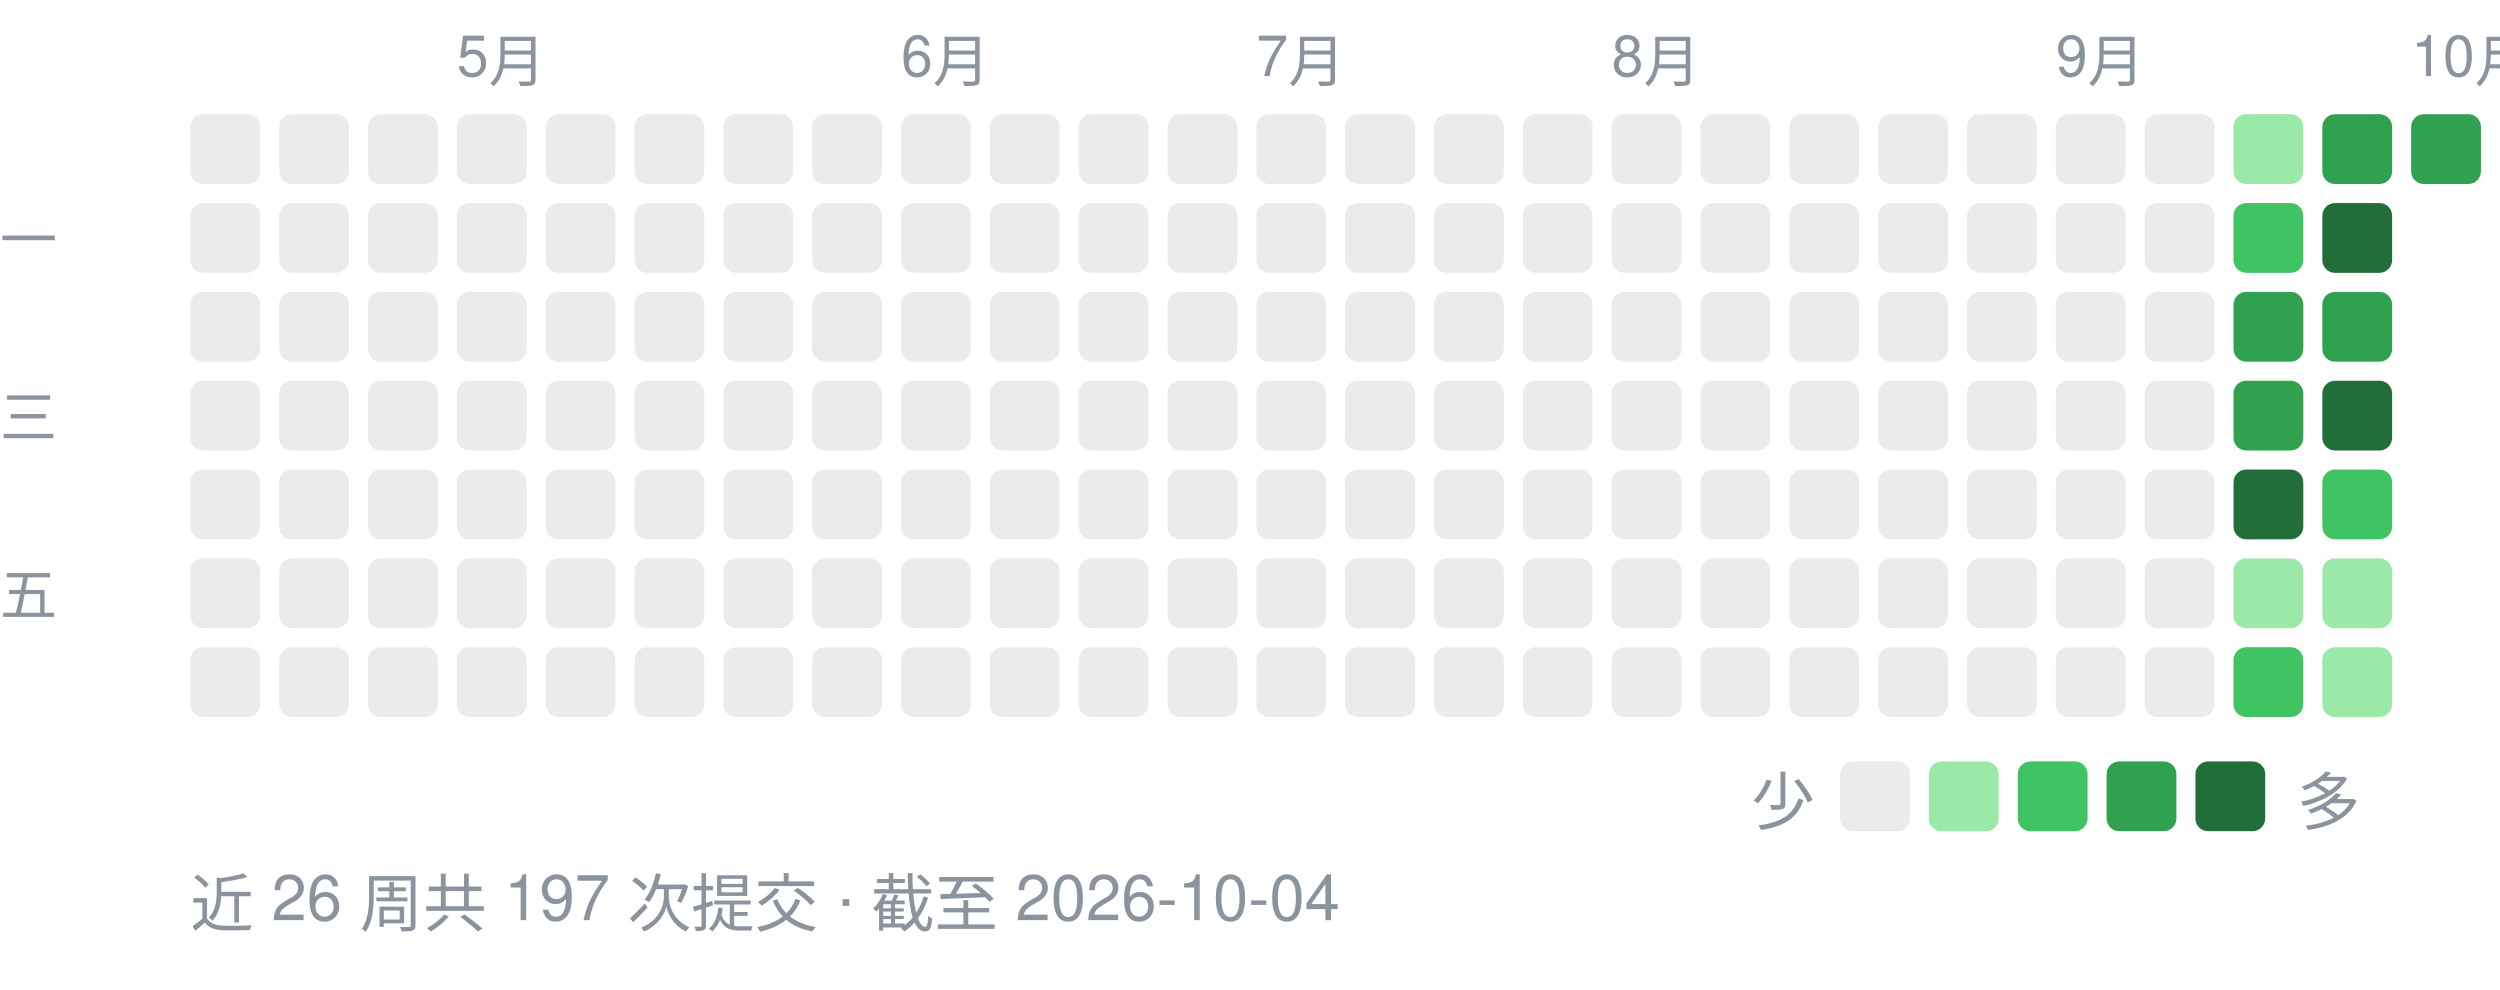
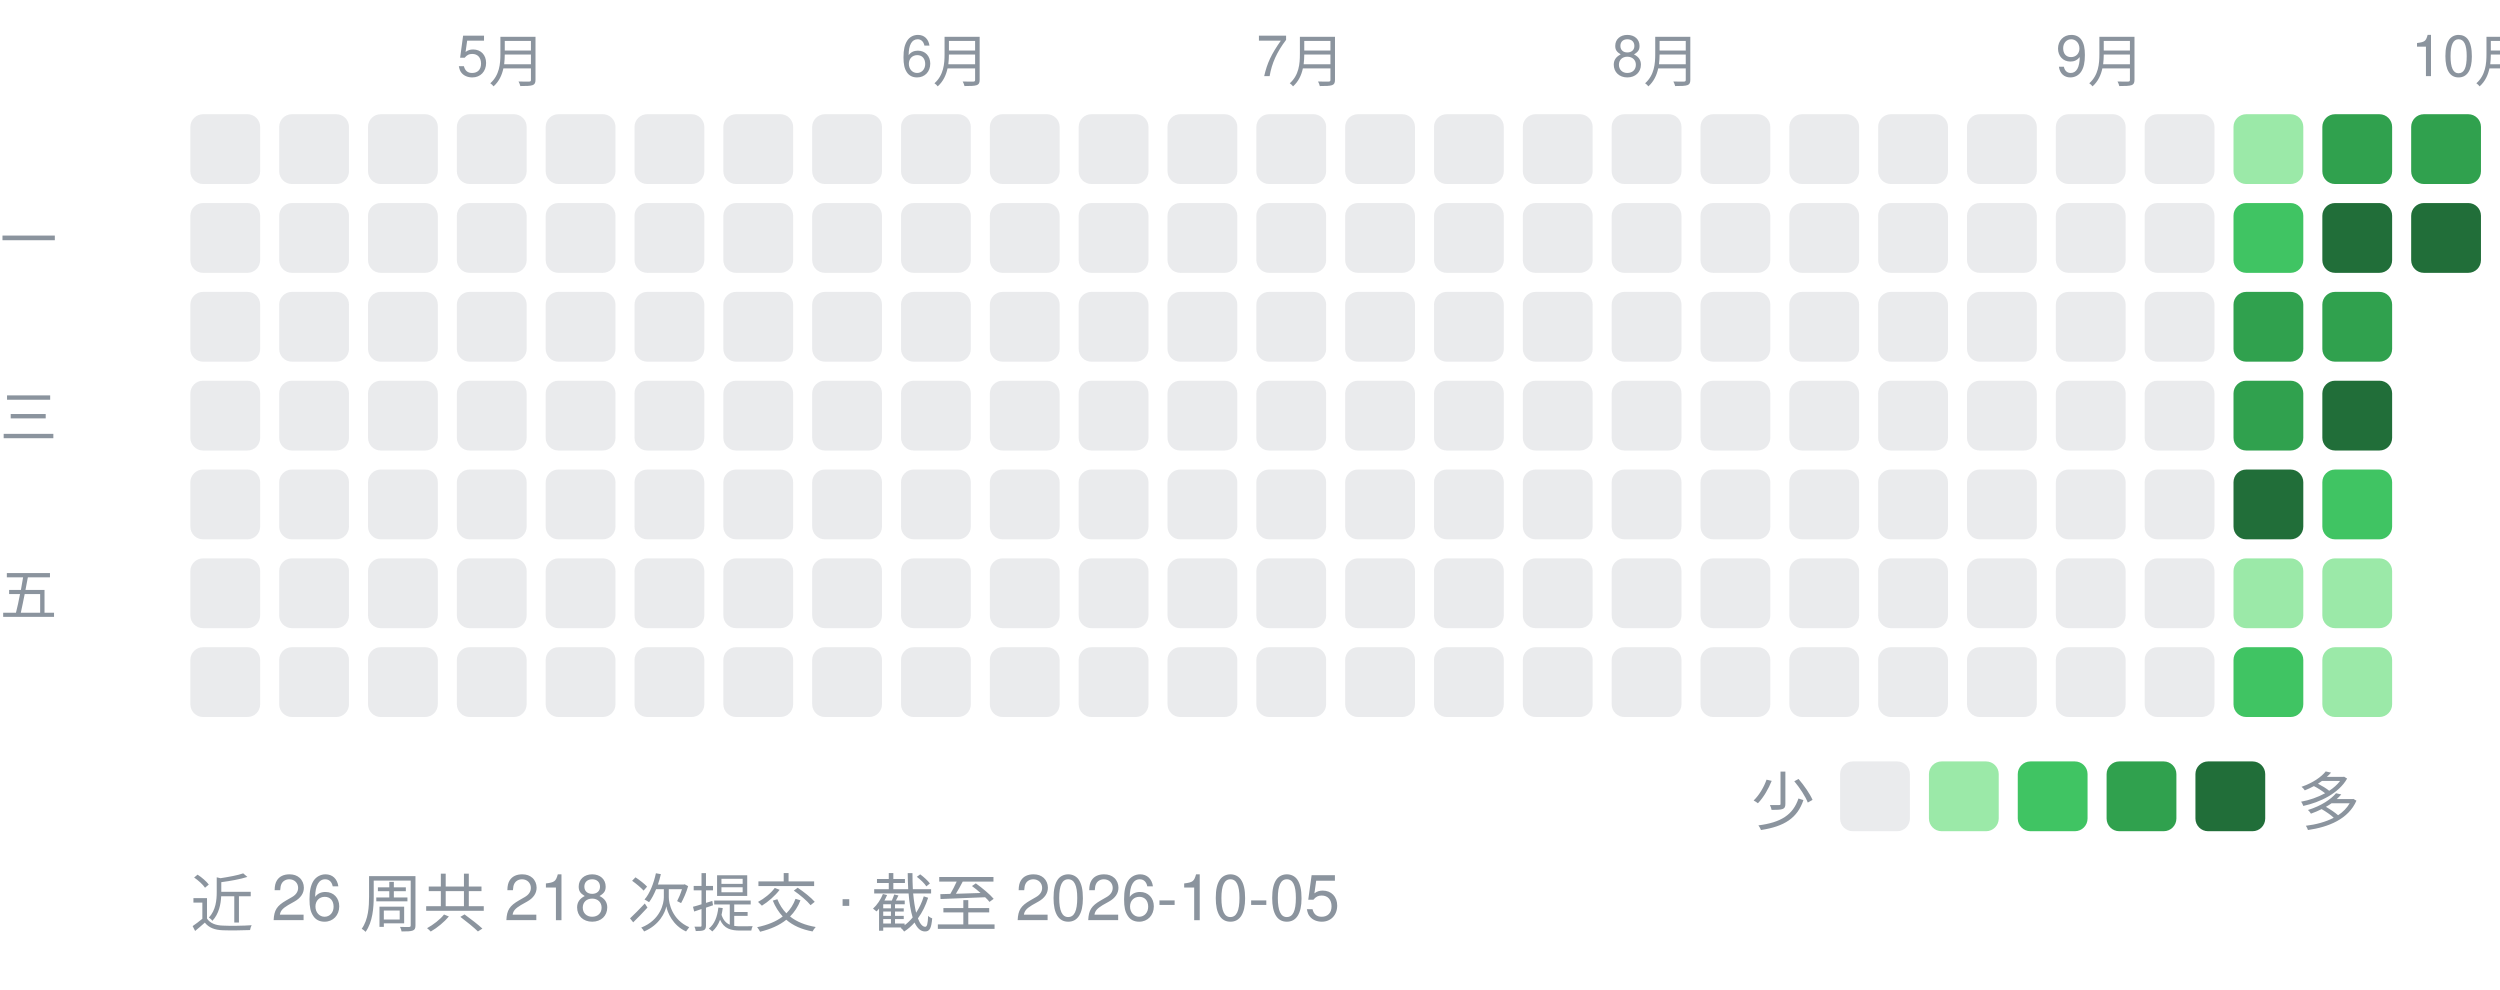
<svg xmlns="http://www.w3.org/2000/svg" width="394" height="156" viewBox="0 0 394 156" role="img">
  <g font-family="-apple-system,BlinkMacSystemFont,Segoe UI,Helvetica,Arial,PingFang SC,sans-serif" font-size="9" fill="#8b949e">
    <text x="72" y="12">5月</text>
    <text x="142" y="12">6月</text>
    <text x="198" y="12">7月</text>
    <text x="254" y="12">8月</text>
    <text x="324" y="12">9月</text>
    <text x="380" y="12">10月</text>
    <text x="0" y="41">一</text>
    <text x="0" y="69">三</text>
    <text x="0" y="97">五</text>
  </g>
  <rect x="30" y="18" width="11" height="11" rx="2" fill="rgba(139,148,158,0.18)" />
  <rect x="30" y="32" width="11" height="11" rx="2" fill="rgba(139,148,158,0.18)" />
  <rect x="30" y="46" width="11" height="11" rx="2" fill="rgba(139,148,158,0.18)" />
  <rect x="30" y="60" width="11" height="11" rx="2" fill="rgba(139,148,158,0.18)" />
  <rect x="30" y="74" width="11" height="11" rx="2" fill="rgba(139,148,158,0.18)" />
  <rect x="30" y="88" width="11" height="11" rx="2" fill="rgba(139,148,158,0.18)" />
  <rect x="30" y="102" width="11" height="11" rx="2" fill="rgba(139,148,158,0.18)" />
  <rect x="44" y="18" width="11" height="11" rx="2" fill="rgba(139,148,158,0.18)" />
  <rect x="44" y="32" width="11" height="11" rx="2" fill="rgba(139,148,158,0.18)" />
  <rect x="44" y="46" width="11" height="11" rx="2" fill="rgba(139,148,158,0.18)" />
  <rect x="44" y="60" width="11" height="11" rx="2" fill="rgba(139,148,158,0.18)" />
  <rect x="44" y="74" width="11" height="11" rx="2" fill="rgba(139,148,158,0.18)" />
  <rect x="44" y="88" width="11" height="11" rx="2" fill="rgba(139,148,158,0.18)" />
  <rect x="44" y="102" width="11" height="11" rx="2" fill="rgba(139,148,158,0.18)" />
  <rect x="58" y="18" width="11" height="11" rx="2" fill="rgba(139,148,158,0.18)" />
  <rect x="58" y="32" width="11" height="11" rx="2" fill="rgba(139,148,158,0.18)" />
  <rect x="58" y="46" width="11" height="11" rx="2" fill="rgba(139,148,158,0.18)" />
  <rect x="58" y="60" width="11" height="11" rx="2" fill="rgba(139,148,158,0.18)" />
  <rect x="58" y="74" width="11" height="11" rx="2" fill="rgba(139,148,158,0.18)" />
  <rect x="58" y="88" width="11" height="11" rx="2" fill="rgba(139,148,158,0.18)" />
  <rect x="58" y="102" width="11" height="11" rx="2" fill="rgba(139,148,158,0.18)" />
  <rect x="72" y="18" width="11" height="11" rx="2" fill="rgba(139,148,158,0.18)" />
  <rect x="72" y="32" width="11" height="11" rx="2" fill="rgba(139,148,158,0.18)" />
  <rect x="72" y="46" width="11" height="11" rx="2" fill="rgba(139,148,158,0.18)" />
  <rect x="72" y="60" width="11" height="11" rx="2" fill="rgba(139,148,158,0.18)" />
  <rect x="72" y="74" width="11" height="11" rx="2" fill="rgba(139,148,158,0.18)" />
  <rect x="72" y="88" width="11" height="11" rx="2" fill="rgba(139,148,158,0.18)" />
  <rect x="72" y="102" width="11" height="11" rx="2" fill="rgba(139,148,158,0.18)" />
  <rect x="86" y="18" width="11" height="11" rx="2" fill="rgba(139,148,158,0.18)" />
  <rect x="86" y="32" width="11" height="11" rx="2" fill="rgba(139,148,158,0.18)" />
  <rect x="86" y="46" width="11" height="11" rx="2" fill="rgba(139,148,158,0.18)" />
  <rect x="86" y="60" width="11" height="11" rx="2" fill="rgba(139,148,158,0.18)" />
  <rect x="86" y="74" width="11" height="11" rx="2" fill="rgba(139,148,158,0.18)" />
  <rect x="86" y="88" width="11" height="11" rx="2" fill="rgba(139,148,158,0.18)" />
  <rect x="86" y="102" width="11" height="11" rx="2" fill="rgba(139,148,158,0.18)" />
  <rect x="100" y="18" width="11" height="11" rx="2" fill="rgba(139,148,158,0.18)" />
  <rect x="100" y="32" width="11" height="11" rx="2" fill="rgba(139,148,158,0.18)" />
  <rect x="100" y="46" width="11" height="11" rx="2" fill="rgba(139,148,158,0.18)" />
  <rect x="100" y="60" width="11" height="11" rx="2" fill="rgba(139,148,158,0.18)" />
  <rect x="100" y="74" width="11" height="11" rx="2" fill="rgba(139,148,158,0.18)" />
  <rect x="100" y="88" width="11" height="11" rx="2" fill="rgba(139,148,158,0.18)" />
  <rect x="100" y="102" width="11" height="11" rx="2" fill="rgba(139,148,158,0.18)" />
  <rect x="114" y="18" width="11" height="11" rx="2" fill="rgba(139,148,158,0.18)" />
  <rect x="114" y="32" width="11" height="11" rx="2" fill="rgba(139,148,158,0.18)" />
  <rect x="114" y="46" width="11" height="11" rx="2" fill="rgba(139,148,158,0.18)" />
  <rect x="114" y="60" width="11" height="11" rx="2" fill="rgba(139,148,158,0.18)" />
  <rect x="114" y="74" width="11" height="11" rx="2" fill="rgba(139,148,158,0.18)" />
  <rect x="114" y="88" width="11" height="11" rx="2" fill="rgba(139,148,158,0.18)" />
  <rect x="114" y="102" width="11" height="11" rx="2" fill="rgba(139,148,158,0.18)" />
  <rect x="128" y="18" width="11" height="11" rx="2" fill="rgba(139,148,158,0.18)" />
  <rect x="128" y="32" width="11" height="11" rx="2" fill="rgba(139,148,158,0.18)" />
  <rect x="128" y="46" width="11" height="11" rx="2" fill="rgba(139,148,158,0.18)" />
  <rect x="128" y="60" width="11" height="11" rx="2" fill="rgba(139,148,158,0.18)" />
  <rect x="128" y="74" width="11" height="11" rx="2" fill="rgba(139,148,158,0.18)" />
  <rect x="128" y="88" width="11" height="11" rx="2" fill="rgba(139,148,158,0.18)" />
  <rect x="128" y="102" width="11" height="11" rx="2" fill="rgba(139,148,158,0.18)" />
  <rect x="142" y="18" width="11" height="11" rx="2" fill="rgba(139,148,158,0.18)" />
  <rect x="142" y="32" width="11" height="11" rx="2" fill="rgba(139,148,158,0.18)" />
  <rect x="142" y="46" width="11" height="11" rx="2" fill="rgba(139,148,158,0.18)" />
  <rect x="142" y="60" width="11" height="11" rx="2" fill="rgba(139,148,158,0.18)" />
  <rect x="142" y="74" width="11" height="11" rx="2" fill="rgba(139,148,158,0.18)" />
  <rect x="142" y="88" width="11" height="11" rx="2" fill="rgba(139,148,158,0.18)" />
  <rect x="142" y="102" width="11" height="11" rx="2" fill="rgba(139,148,158,0.18)" />
  <rect x="156" y="18" width="11" height="11" rx="2" fill="rgba(139,148,158,0.18)" />
  <rect x="156" y="32" width="11" height="11" rx="2" fill="rgba(139,148,158,0.18)" />
  <rect x="156" y="46" width="11" height="11" rx="2" fill="rgba(139,148,158,0.18)" />
  <rect x="156" y="60" width="11" height="11" rx="2" fill="rgba(139,148,158,0.18)" />
  <rect x="156" y="74" width="11" height="11" rx="2" fill="rgba(139,148,158,0.18)" />
  <rect x="156" y="88" width="11" height="11" rx="2" fill="rgba(139,148,158,0.18)" />
  <rect x="156" y="102" width="11" height="11" rx="2" fill="rgba(139,148,158,0.18)" />
  <rect x="170" y="18" width="11" height="11" rx="2" fill="rgba(139,148,158,0.18)" />
  <rect x="170" y="32" width="11" height="11" rx="2" fill="rgba(139,148,158,0.18)" />
  <rect x="170" y="46" width="11" height="11" rx="2" fill="rgba(139,148,158,0.18)" />
  <rect x="170" y="60" width="11" height="11" rx="2" fill="rgba(139,148,158,0.18)" />
  <rect x="170" y="74" width="11" height="11" rx="2" fill="rgba(139,148,158,0.18)" />
  <rect x="170" y="88" width="11" height="11" rx="2" fill="rgba(139,148,158,0.18)" />
  <rect x="170" y="102" width="11" height="11" rx="2" fill="rgba(139,148,158,0.18)" />
  <rect x="184" y="18" width="11" height="11" rx="2" fill="rgba(139,148,158,0.18)" />
  <rect x="184" y="32" width="11" height="11" rx="2" fill="rgba(139,148,158,0.18)" />
  <rect x="184" y="46" width="11" height="11" rx="2" fill="rgba(139,148,158,0.18)" />
  <rect x="184" y="60" width="11" height="11" rx="2" fill="rgba(139,148,158,0.18)" />
  <rect x="184" y="74" width="11" height="11" rx="2" fill="rgba(139,148,158,0.18)" />
  <rect x="184" y="88" width="11" height="11" rx="2" fill="rgba(139,148,158,0.18)" />
  <rect x="184" y="102" width="11" height="11" rx="2" fill="rgba(139,148,158,0.18)" />
  <rect x="198" y="18" width="11" height="11" rx="2" fill="rgba(139,148,158,0.18)" />
  <rect x="198" y="32" width="11" height="11" rx="2" fill="rgba(139,148,158,0.18)" />
  <rect x="198" y="46" width="11" height="11" rx="2" fill="rgba(139,148,158,0.18)" />
  <rect x="198" y="60" width="11" height="11" rx="2" fill="rgba(139,148,158,0.18)" />
  <rect x="198" y="74" width="11" height="11" rx="2" fill="rgba(139,148,158,0.18)" />
  <rect x="198" y="88" width="11" height="11" rx="2" fill="rgba(139,148,158,0.18)" />
  <rect x="198" y="102" width="11" height="11" rx="2" fill="rgba(139,148,158,0.18)" />
  <rect x="212" y="18" width="11" height="11" rx="2" fill="rgba(139,148,158,0.18)" />
  <rect x="212" y="32" width="11" height="11" rx="2" fill="rgba(139,148,158,0.18)" />
  <rect x="212" y="46" width="11" height="11" rx="2" fill="rgba(139,148,158,0.18)" />
  <rect x="212" y="60" width="11" height="11" rx="2" fill="rgba(139,148,158,0.18)" />
  <rect x="212" y="74" width="11" height="11" rx="2" fill="rgba(139,148,158,0.18)" />
  <rect x="212" y="88" width="11" height="11" rx="2" fill="rgba(139,148,158,0.18)" />
  <rect x="212" y="102" width="11" height="11" rx="2" fill="rgba(139,148,158,0.18)" />
  <rect x="226" y="18" width="11" height="11" rx="2" fill="rgba(139,148,158,0.18)" />
  <rect x="226" y="32" width="11" height="11" rx="2" fill="rgba(139,148,158,0.18)" />
  <rect x="226" y="46" width="11" height="11" rx="2" fill="rgba(139,148,158,0.18)" />
  <rect x="226" y="60" width="11" height="11" rx="2" fill="rgba(139,148,158,0.18)" />
  <rect x="226" y="74" width="11" height="11" rx="2" fill="rgba(139,148,158,0.18)" />
  <rect x="226" y="88" width="11" height="11" rx="2" fill="rgba(139,148,158,0.18)" />
  <rect x="226" y="102" width="11" height="11" rx="2" fill="rgba(139,148,158,0.18)" />
  <rect x="240" y="18" width="11" height="11" rx="2" fill="rgba(139,148,158,0.18)" />
  <rect x="240" y="32" width="11" height="11" rx="2" fill="rgba(139,148,158,0.18)" />
  <rect x="240" y="46" width="11" height="11" rx="2" fill="rgba(139,148,158,0.18)" />
  <rect x="240" y="60" width="11" height="11" rx="2" fill="rgba(139,148,158,0.18)" />
  <rect x="240" y="74" width="11" height="11" rx="2" fill="rgba(139,148,158,0.18)" />
  <rect x="240" y="88" width="11" height="11" rx="2" fill="rgba(139,148,158,0.18)" />
  <rect x="240" y="102" width="11" height="11" rx="2" fill="rgba(139,148,158,0.18)" />
  <rect x="254" y="18" width="11" height="11" rx="2" fill="rgba(139,148,158,0.18)" />
  <rect x="254" y="32" width="11" height="11" rx="2" fill="rgba(139,148,158,0.18)" />
  <rect x="254" y="46" width="11" height="11" rx="2" fill="rgba(139,148,158,0.18)" />
  <rect x="254" y="60" width="11" height="11" rx="2" fill="rgba(139,148,158,0.18)" />
  <rect x="254" y="74" width="11" height="11" rx="2" fill="rgba(139,148,158,0.18)" />
  <rect x="254" y="88" width="11" height="11" rx="2" fill="rgba(139,148,158,0.18)" />
  <rect x="254" y="102" width="11" height="11" rx="2" fill="rgba(139,148,158,0.18)" />
  <rect x="268" y="18" width="11" height="11" rx="2" fill="rgba(139,148,158,0.18)" />
  <rect x="268" y="32" width="11" height="11" rx="2" fill="rgba(139,148,158,0.18)" />
  <rect x="268" y="46" width="11" height="11" rx="2" fill="rgba(139,148,158,0.18)" />
  <rect x="268" y="60" width="11" height="11" rx="2" fill="rgba(139,148,158,0.18)" />
  <rect x="268" y="74" width="11" height="11" rx="2" fill="rgba(139,148,158,0.18)" />
  <rect x="268" y="88" width="11" height="11" rx="2" fill="rgba(139,148,158,0.18)" />
  <rect x="268" y="102" width="11" height="11" rx="2" fill="rgba(139,148,158,0.18)" />
  <rect x="282" y="18" width="11" height="11" rx="2" fill="rgba(139,148,158,0.18)" />
  <rect x="282" y="32" width="11" height="11" rx="2" fill="rgba(139,148,158,0.18)" />
  <rect x="282" y="46" width="11" height="11" rx="2" fill="rgba(139,148,158,0.18)" />
  <rect x="282" y="60" width="11" height="11" rx="2" fill="rgba(139,148,158,0.18)" />
  <rect x="282" y="74" width="11" height="11" rx="2" fill="rgba(139,148,158,0.18)" />
  <rect x="282" y="88" width="11" height="11" rx="2" fill="rgba(139,148,158,0.18)" />
  <rect x="282" y="102" width="11" height="11" rx="2" fill="rgba(139,148,158,0.18)" />
  <rect x="296" y="18" width="11" height="11" rx="2" fill="rgba(139,148,158,0.18)" />
  <rect x="296" y="32" width="11" height="11" rx="2" fill="rgba(139,148,158,0.18)" />
  <rect x="296" y="46" width="11" height="11" rx="2" fill="rgba(139,148,158,0.18)" />
  <rect x="296" y="60" width="11" height="11" rx="2" fill="rgba(139,148,158,0.18)" />
  <rect x="296" y="74" width="11" height="11" rx="2" fill="rgba(139,148,158,0.18)" />
  <rect x="296" y="88" width="11" height="11" rx="2" fill="rgba(139,148,158,0.18)" />
  <rect x="296" y="102" width="11" height="11" rx="2" fill="rgba(139,148,158,0.18)" />
  <rect x="310" y="18" width="11" height="11" rx="2" fill="rgba(139,148,158,0.18)" />
  <rect x="310" y="32" width="11" height="11" rx="2" fill="rgba(139,148,158,0.18)" />
  <rect x="310" y="46" width="11" height="11" rx="2" fill="rgba(139,148,158,0.18)" />
  <rect x="310" y="60" width="11" height="11" rx="2" fill="rgba(139,148,158,0.18)" />
  <rect x="310" y="74" width="11" height="11" rx="2" fill="rgba(139,148,158,0.18)" />
  <rect x="310" y="88" width="11" height="11" rx="2" fill="rgba(139,148,158,0.18)" />
  <rect x="310" y="102" width="11" height="11" rx="2" fill="rgba(139,148,158,0.18)" />
  <rect x="324" y="18" width="11" height="11" rx="2" fill="rgba(139,148,158,0.18)" />
  <rect x="324" y="32" width="11" height="11" rx="2" fill="rgba(139,148,158,0.18)" />
  <rect x="324" y="46" width="11" height="11" rx="2" fill="rgba(139,148,158,0.18)" />
  <rect x="324" y="60" width="11" height="11" rx="2" fill="rgba(139,148,158,0.18)" />
  <rect x="324" y="74" width="11" height="11" rx="2" fill="rgba(139,148,158,0.18)" />
  <rect x="324" y="88" width="11" height="11" rx="2" fill="rgba(139,148,158,0.18)" />
  <rect x="324" y="102" width="11" height="11" rx="2" fill="rgba(139,148,158,0.18)" />
  <rect x="338" y="18" width="11" height="11" rx="2" fill="rgba(139,148,158,0.18)" />
  <rect x="338" y="32" width="11" height="11" rx="2" fill="rgba(139,148,158,0.18)" />
  <rect x="338" y="46" width="11" height="11" rx="2" fill="rgba(139,148,158,0.18)" />
  <rect x="338" y="60" width="11" height="11" rx="2" fill="rgba(139,148,158,0.18)" />
  <rect x="338" y="74" width="11" height="11" rx="2" fill="rgba(139,148,158,0.18)" />
  <rect x="338" y="88" width="11" height="11" rx="2" fill="rgba(139,148,158,0.18)" />
  <rect x="338" y="102" width="11" height="11" rx="2" fill="rgba(139,148,158,0.18)" />
  <rect x="352" y="18" width="11" height="11" rx="2" fill="#9be9a8" />
  <rect x="352" y="32" width="11" height="11" rx="2" fill="#40c463" />
  <rect x="352" y="46" width="11" height="11" rx="2" fill="#30a14e" />
  <rect x="352" y="60" width="11" height="11" rx="2" fill="#30a14e" />
  <rect x="352" y="74" width="11" height="11" rx="2" fill="#216e39" />
  <rect x="352" y="88" width="11" height="11" rx="2" fill="#9be9a8" />
  <rect x="352" y="102" width="11" height="11" rx="2" fill="#40c463" />
  <rect x="366" y="18" width="11" height="11" rx="2" fill="#30a14e" />
  <rect x="366" y="32" width="11" height="11" rx="2" fill="#216e39" />
  <rect x="366" y="46" width="11" height="11" rx="2" fill="#30a14e" />
  <rect x="366" y="60" width="11" height="11" rx="2" fill="#216e39" />
  <rect x="366" y="74" width="11" height="11" rx="2" fill="#40c463" />
  <rect x="366" y="88" width="11" height="11" rx="2" fill="#9be9a8" />
  <rect x="366" y="102" width="11" height="11" rx="2" fill="#9be9a8" />
  <rect x="380" y="18" width="11" height="11" rx="2" fill="#30a14e" />
+   <rect x="380" y="32" width="11" height="11" rx="2" fill="#216e39" />
  <g font-family="-apple-system,BlinkMacSystemFont,Segoe UI,Helvetica,Arial,PingFang SC,sans-serif" font-size="10" fill="#8b949e">
-     <text x="30" y="146">近 26 周共 197 次提交 · 截至 2026-10-04</text>
+     <text x="30" y="146">近 26 周共 218 次提交 · 截至 2026-10-05</text>
    <text x="286" y="130" text-anchor="end">少</text>
    <rect x="290" y="120" width="11" height="11" rx="2" fill="rgba(139,148,158,0.18)" />
    <rect x="304" y="120" width="11" height="11" rx="2" fill="#9be9a8" />
    <rect x="318" y="120" width="11" height="11" rx="2" fill="#40c463" />
    <rect x="332" y="120" width="11" height="11" rx="2" fill="#30a14e" />
    <rect x="346" y="120" width="11" height="11" rx="2" fill="#216e39" />
    <text x="362" y="130">多</text>
  </g>
</svg>
